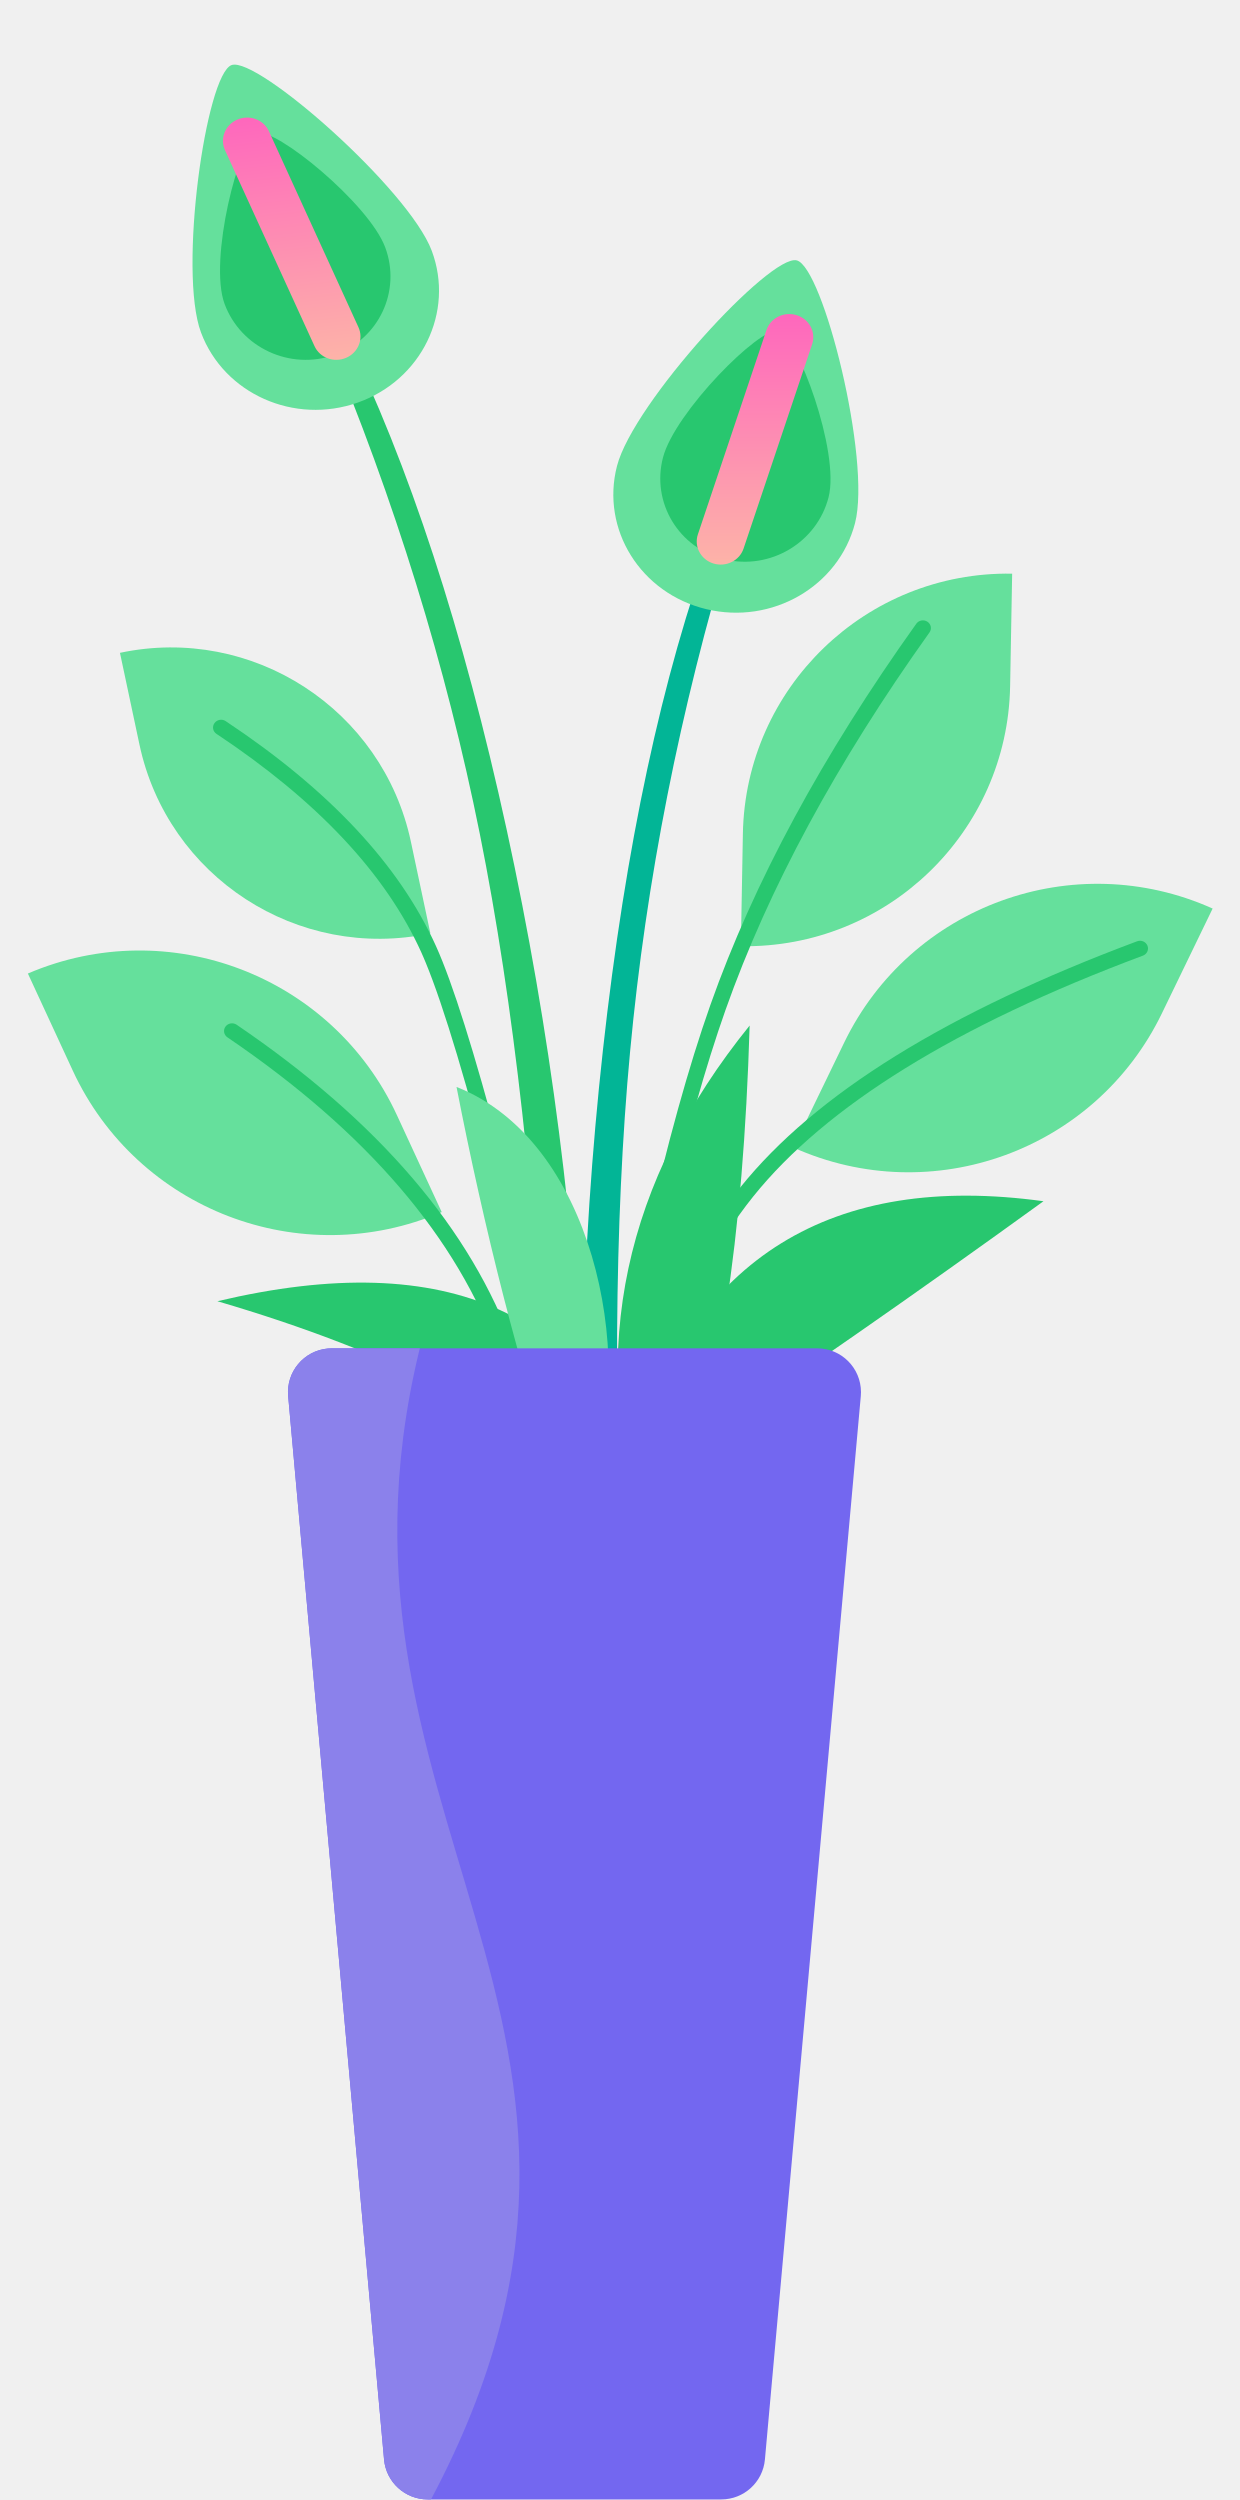
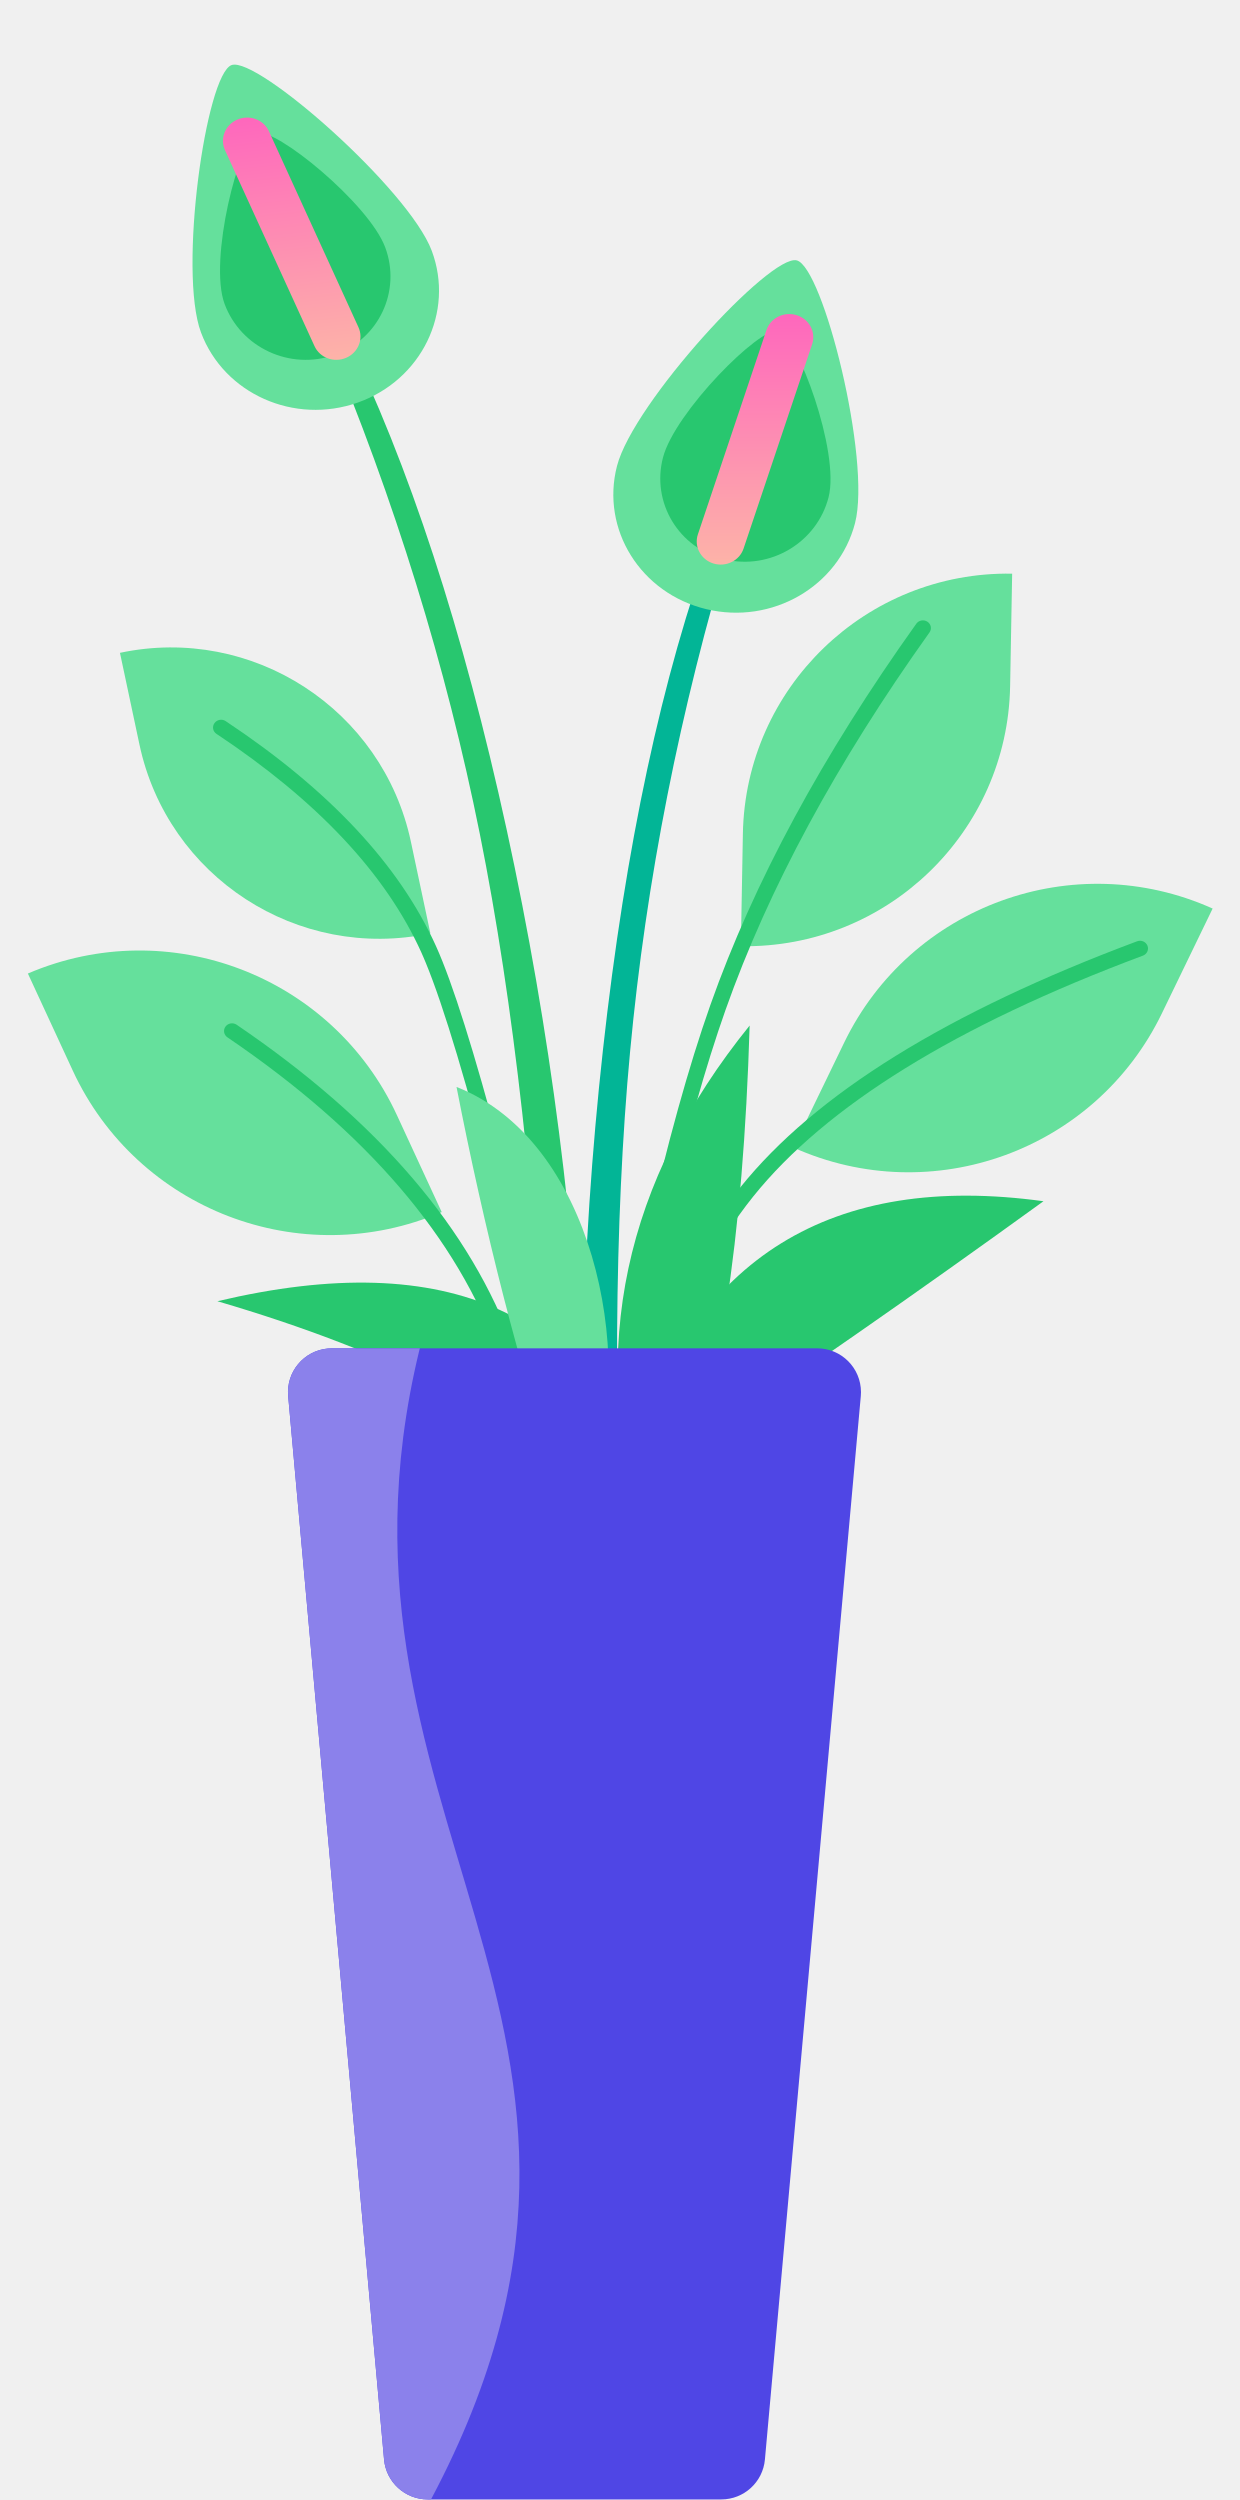
<svg xmlns="http://www.w3.org/2000/svg" xmlns:xlink="http://www.w3.org/1999/xlink" width="57px" height="115px" viewBox="0 0 57 115" version="1.1">
  <defs>
    <linearGradient x1="68.669%" y1="-6.664%" x2="68.669%" y2="100%" id="linearGradient-1">
      <stop stop-color="#FE62BE" offset="0%" />
      <stop stop-color="#FDB3A8" offset="100%" />
    </linearGradient>
    <path d="M2.263,0.023 L24.589,0.023 C25.703,0.023 26.605,0.925 26.605,2.039 C26.605,2.099 26.603,2.159 26.597,2.22 L22.186,51.139 C22.092,52.178 21.221,52.974 20.178,52.974 L6.674,52.974 C5.631,52.974 4.76,52.178 4.666,51.139 L0.255,2.22 C0.155,1.111 0.973,0.131 2.082,0.031 C2.142,0.025 2.202,0.023 2.263,0.023 Z" id="path-2" />
  </defs>
  <g id="📝-Pages-New" stroke="none" stroke-width="1" fill="none" fill-rule="evenodd">
    <g id="Pricing" transform="translate(-1146, -398)">
      <g id="Pricing-Card" transform="translate(383, 375)">
        <g id="Enterprise" transform="translate(640, 0)">
          <g id="Pot5" transform="translate(123.5, 23)">
            <g id="Group-39" transform="translate(0.5, 0)">
              <path d="M3.337,41.385 C10.396,41.482 16.095,47.179 16.195,54.238 L16.264,59.153 L16.264,59.153 C9.206,59.056 3.507,53.358 3.407,46.3 L3.337,41.385 L3.337,41.385 Z" id="Rectangle" fill="#65E09C" transform="translate(9.800708, 50.26875) rotate(-24) translate(-9.800708, -50.26875) " />
              <path d="M9.461,47.717 C15.872,52.073 20.03,56.928 21.945,62.279 C23.87,67.657 24.659,76.672 24.301,89.307 C24.295,89.502 24.456,89.665 24.659,89.671 C24.862,89.676 25.031,89.522 25.037,89.326 C25.397,76.613 24.602,67.526 22.641,62.048 C20.671,56.544 16.415,51.574 9.886,47.138 C9.719,47.025 9.49,47.063 9.373,47.223 C9.256,47.383 9.295,47.604 9.461,47.717 Z" id="Path" fill="#28C76F" />
              <path d="M38.721,38.233 C45.722,38.333 51.374,43.983 51.476,50.984 L51.554,56.347 L51.554,56.347 C44.553,56.247 38.902,50.597 38.799,43.596 L38.721,38.233 L38.721,38.233 Z" id="Rectangle" fill="#65E09C" transform="translate(45.13775, 47.29002) scale(-1, 1) rotate(-25) translate(-45.13775, -47.29002) " />
              <g id="Group-88" transform="translate(16.19385, 53.14905) rotate(-12) translate(-16.19385, -53.14905) translate(9.193848, 27.64905)">
                <path d="M0.386,0.459 C6.618,0.459 11.67,5.511 11.67,11.743 L11.67,16.051 L11.67,16.051 C5.438,16.051 0.386,10.999 0.386,4.767 L0.386,0.459 L0.386,0.459 Z" id="Rectangle" fill="#65E09C" />
                <path d="M3.952,5.026 C7.865,9.022 10.239,12.957 11.082,16.827 L11.132,17.07 L11.181,17.325 C11.97,21.624 12.427,32.558 12.546,50.084 C12.547,50.28 12.713,50.438 12.916,50.436 C13.119,50.435 13.283,50.275 13.282,50.08 L13.265,47.917 L13.24,45.414 C13.069,29.871 12.591,20.306 11.802,16.681 C10.929,12.671 8.488,8.624 4.487,4.54 C4.348,4.397 4.115,4.391 3.967,4.525 C3.819,4.659 3.813,4.884 3.952,5.026 Z" id="Path" fill="#28C76F" />
              </g>
              <path d="M33.23,26.281 C39.952,26.285 45.401,31.734 45.406,38.457 L45.409,43.633 L45.409,43.633 C38.686,43.628 33.237,38.18 33.233,31.457 L33.23,26.281 L33.23,26.281 Z" id="Rectangle" fill="#65E09C" transform="translate(39.31934, 34.9567) scale(-1, 1) rotate(-1) translate(-39.31934, -34.9567) " />
              <path d="M41.151,28.69 C36.829,34.746 33.671,40.591 31.678,46.227 C29.689,51.852 27.706,60.54 25.723,72.296 C25.691,72.489 25.827,72.671 26.028,72.703 C26.228,72.734 26.417,72.603 26.45,72.41 L26.694,70.98 L26.861,70.017 C28.7,59.504 30.539,51.649 32.375,46.455 C34.345,40.885 37.472,35.096 41.757,29.091 C41.872,28.93 41.83,28.71 41.662,28.599 C41.495,28.488 41.266,28.529 41.151,28.69 Z" id="Path" fill="#28C76F" />
              <g id="Group-87" transform="translate(25.75695, 10.32375)">
                <path d="M6.032,14.4 C3.696,20.755 2.011,28.615 0.978,37.977 C-0.054,47.34 -0.27,56.702 0.333,66.064 L2.043,66.213 C1.431,55.286 1.493,45.894 2.228,38.039 C2.963,30.184 4.517,22.329 6.887,14.474 L6.032,14.4 Z" id="Path" fill="#02B596" />
                <path d="M7.738,17.956 C10.847,17.929 13.39,15.469 13.417,12.461 C13.444,9.454 9.135,1.371 7.887,1.382 C6.638,1.392 2.184,9.551 2.157,12.559 C2.13,15.567 4.629,17.983 7.738,17.956 Z" id="Oval" fill="#65E09C" transform="translate(7.786691, 9.66887) rotate(14) translate(-7.786691, -9.66887) " />
                <path d="M7.879,15.575 C10.042,15.556 11.811,13.799 11.83,11.651 C11.85,9.502 8.606,4.764 7.738,4.771 C6.869,4.779 4.017,9.57 3.997,11.719 C3.978,13.867 5.716,15.593 7.879,15.575 Z" id="Oval" fill="#28C76F" transform="translate(7.913833, 10.17305) rotate(14) translate(-7.913833, -10.17305) " />
                <path d="M7.447,14.911 L10.601,5.513 C10.788,4.954 10.47,4.355 9.89,4.175 C9.31,3.994 8.687,4.301 8.5,4.859 L5.346,14.257 C5.159,14.816 5.477,15.415 6.057,15.596 C6.637,15.776 7.26,15.47 7.447,14.911 Z" id="Path" fill="url(#linearGradient-1)" />
              </g>
              <g id="Group-87" transform="translate(14.86104, 34.46887) scale(-1, 1) rotate(6) translate(-14.86104, -34.46887) translate(6.861037, 0.968868)">
                <path d="M6.032,14.4 C3.696,20.755 2.011,28.615 0.978,37.977 C-0.054,47.34 -0.27,56.702 0.333,66.064 L2.043,66.213 C1.431,55.286 1.493,45.894 2.228,38.039 C2.963,30.184 4.517,22.329 6.887,14.474 L6.032,14.4 Z" id="Path" fill="#28C76F" />
                <path d="M7.738,17.956 C10.847,17.929 13.39,15.469 13.417,12.461 C13.444,9.454 9.135,1.371 7.887,1.382 C6.638,1.392 2.184,9.551 2.157,12.559 C2.13,15.567 4.629,17.983 7.738,17.956 Z" id="Oval" fill="#65E09C" transform="translate(7.786691, 9.66887) rotate(14) translate(-7.786691, -9.66887) " />
                <path d="M7.879,15.575 C10.042,15.556 11.811,13.799 11.83,11.651 C11.85,9.502 8.606,4.764 7.738,4.771 C6.869,4.779 4.017,9.57 3.997,11.719 C3.978,13.867 5.716,15.593 7.879,15.575 Z" id="Oval" fill="#28C76F" transform="translate(7.913833, 10.17305) rotate(14) translate(-7.913833, -10.17305) " />
                <path d="M7.447,14.911 L10.601,5.513 C10.788,4.954 10.47,4.355 9.89,4.175 C9.31,3.994 8.687,4.301 8.5,4.859 L5.346,14.257 C5.159,14.816 5.477,15.415 6.057,15.596 C6.637,15.776 7.26,15.47 7.447,14.911 Z" id="Path" fill="url(#linearGradient-1)" />
              </g>
              <path d="M51.307,43.299 C42.582,46.559 36.498,50.327 33.057,54.616 C29.618,58.905 27.345,65.556 26.224,74.572 C26.199,74.766 26.343,74.942 26.545,74.966 C26.747,74.989 26.93,74.85 26.954,74.656 C28.061,65.756 30.295,59.22 33.64,55.049 C36.985,50.879 42.962,47.177 51.573,43.96 C51.763,43.889 51.857,43.684 51.783,43.501 C51.71,43.319 51.497,43.228 51.307,43.299 Z" id="Path" fill="#28C76F" />
            </g>
            <path d="M29.5,69 C26.806,60.383 20.139,57.335 9.5,59.856 C17.466,62.193 23.479,65.241 27.542,69 L29.5,69 Z" id="Path-151" fill="#28C76F" />
            <path d="M47.5,67 C44.577,57.83 38.243,53.916 28.5,55.257 C34.418,59.539 40.043,63.453 45.375,67 L47.5,67 Z" id="Path-151" fill="#28C76F" transform="translate(38, 61) scale(-1, 1) translate(-38, -61) " />
            <path d="M24.862,68.608 C25.677,59.971 30.107,53.417 38.15,48.948 C34.189,57.968 30.338,64.427 26.595,68.326 L24.862,68.608 Z" id="Path-151" fill="#28C76F" transform="translate(31.50572, 58.77819) rotate(-22) translate(-31.50572, -58.77819) " />
            <path d="M25.149,68 C23.452,63.201 21.764,56.498 20.5,50 C26.751,52.46 28.758,62.263 26.751,68 L25.149,68 Z" id="Path-114" fill="#65E09C" />
            <g id="Group" transform="translate(12.5, 62)">
              <mask id="mask-3" fill="white">
                <use xlink:href="#path-2" />
              </mask>
-               <use id="Rectangle" fill="#7367F0" xlink:href="#path-2" />
+               <use id="Rectangle" fill="#4F46E5" xlink:href="#path-2" />
              <path d="M-3.316,-0.938 L6.559,-0.938 C0.44,21.575 18.86,30.956 6.559,53.469 L-3.316,53.469 L-3.316,-0.938 Z" id="Rectangle" fill="#8B81EB" mask="url(#mask-3)" />
            </g>
          </g>
        </g>
      </g>
    </g>
  </g>
</svg>
